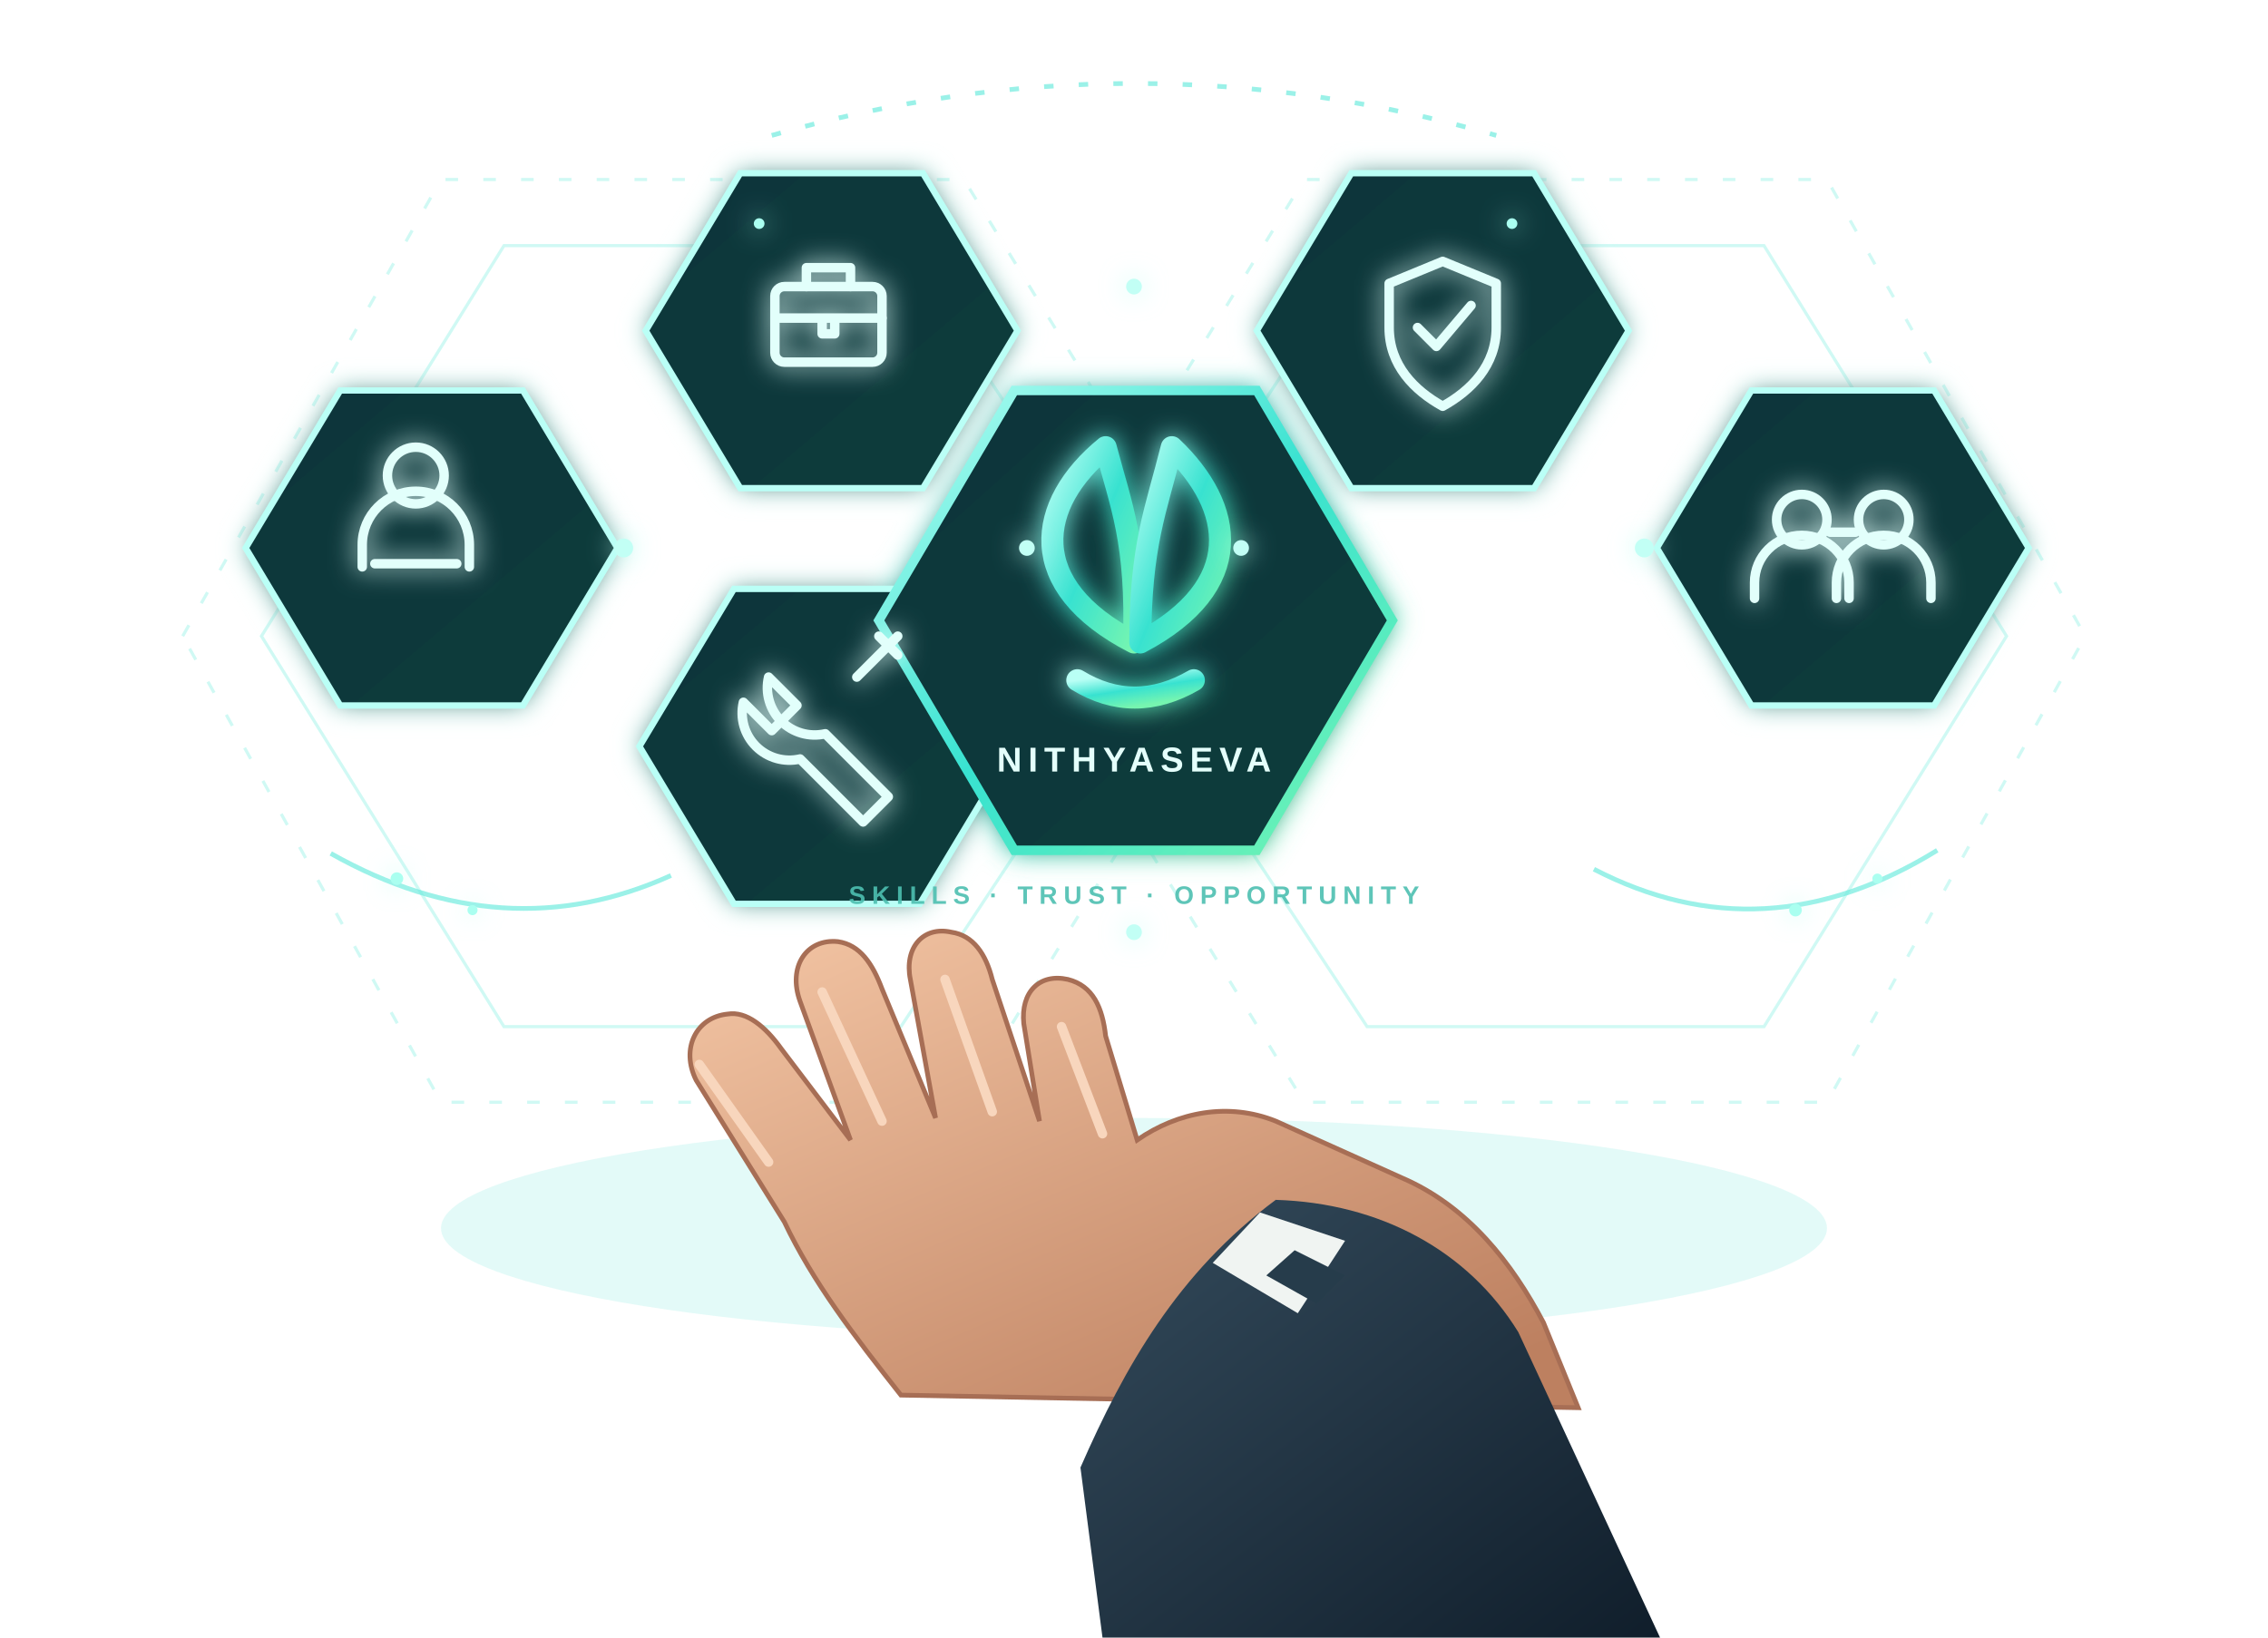
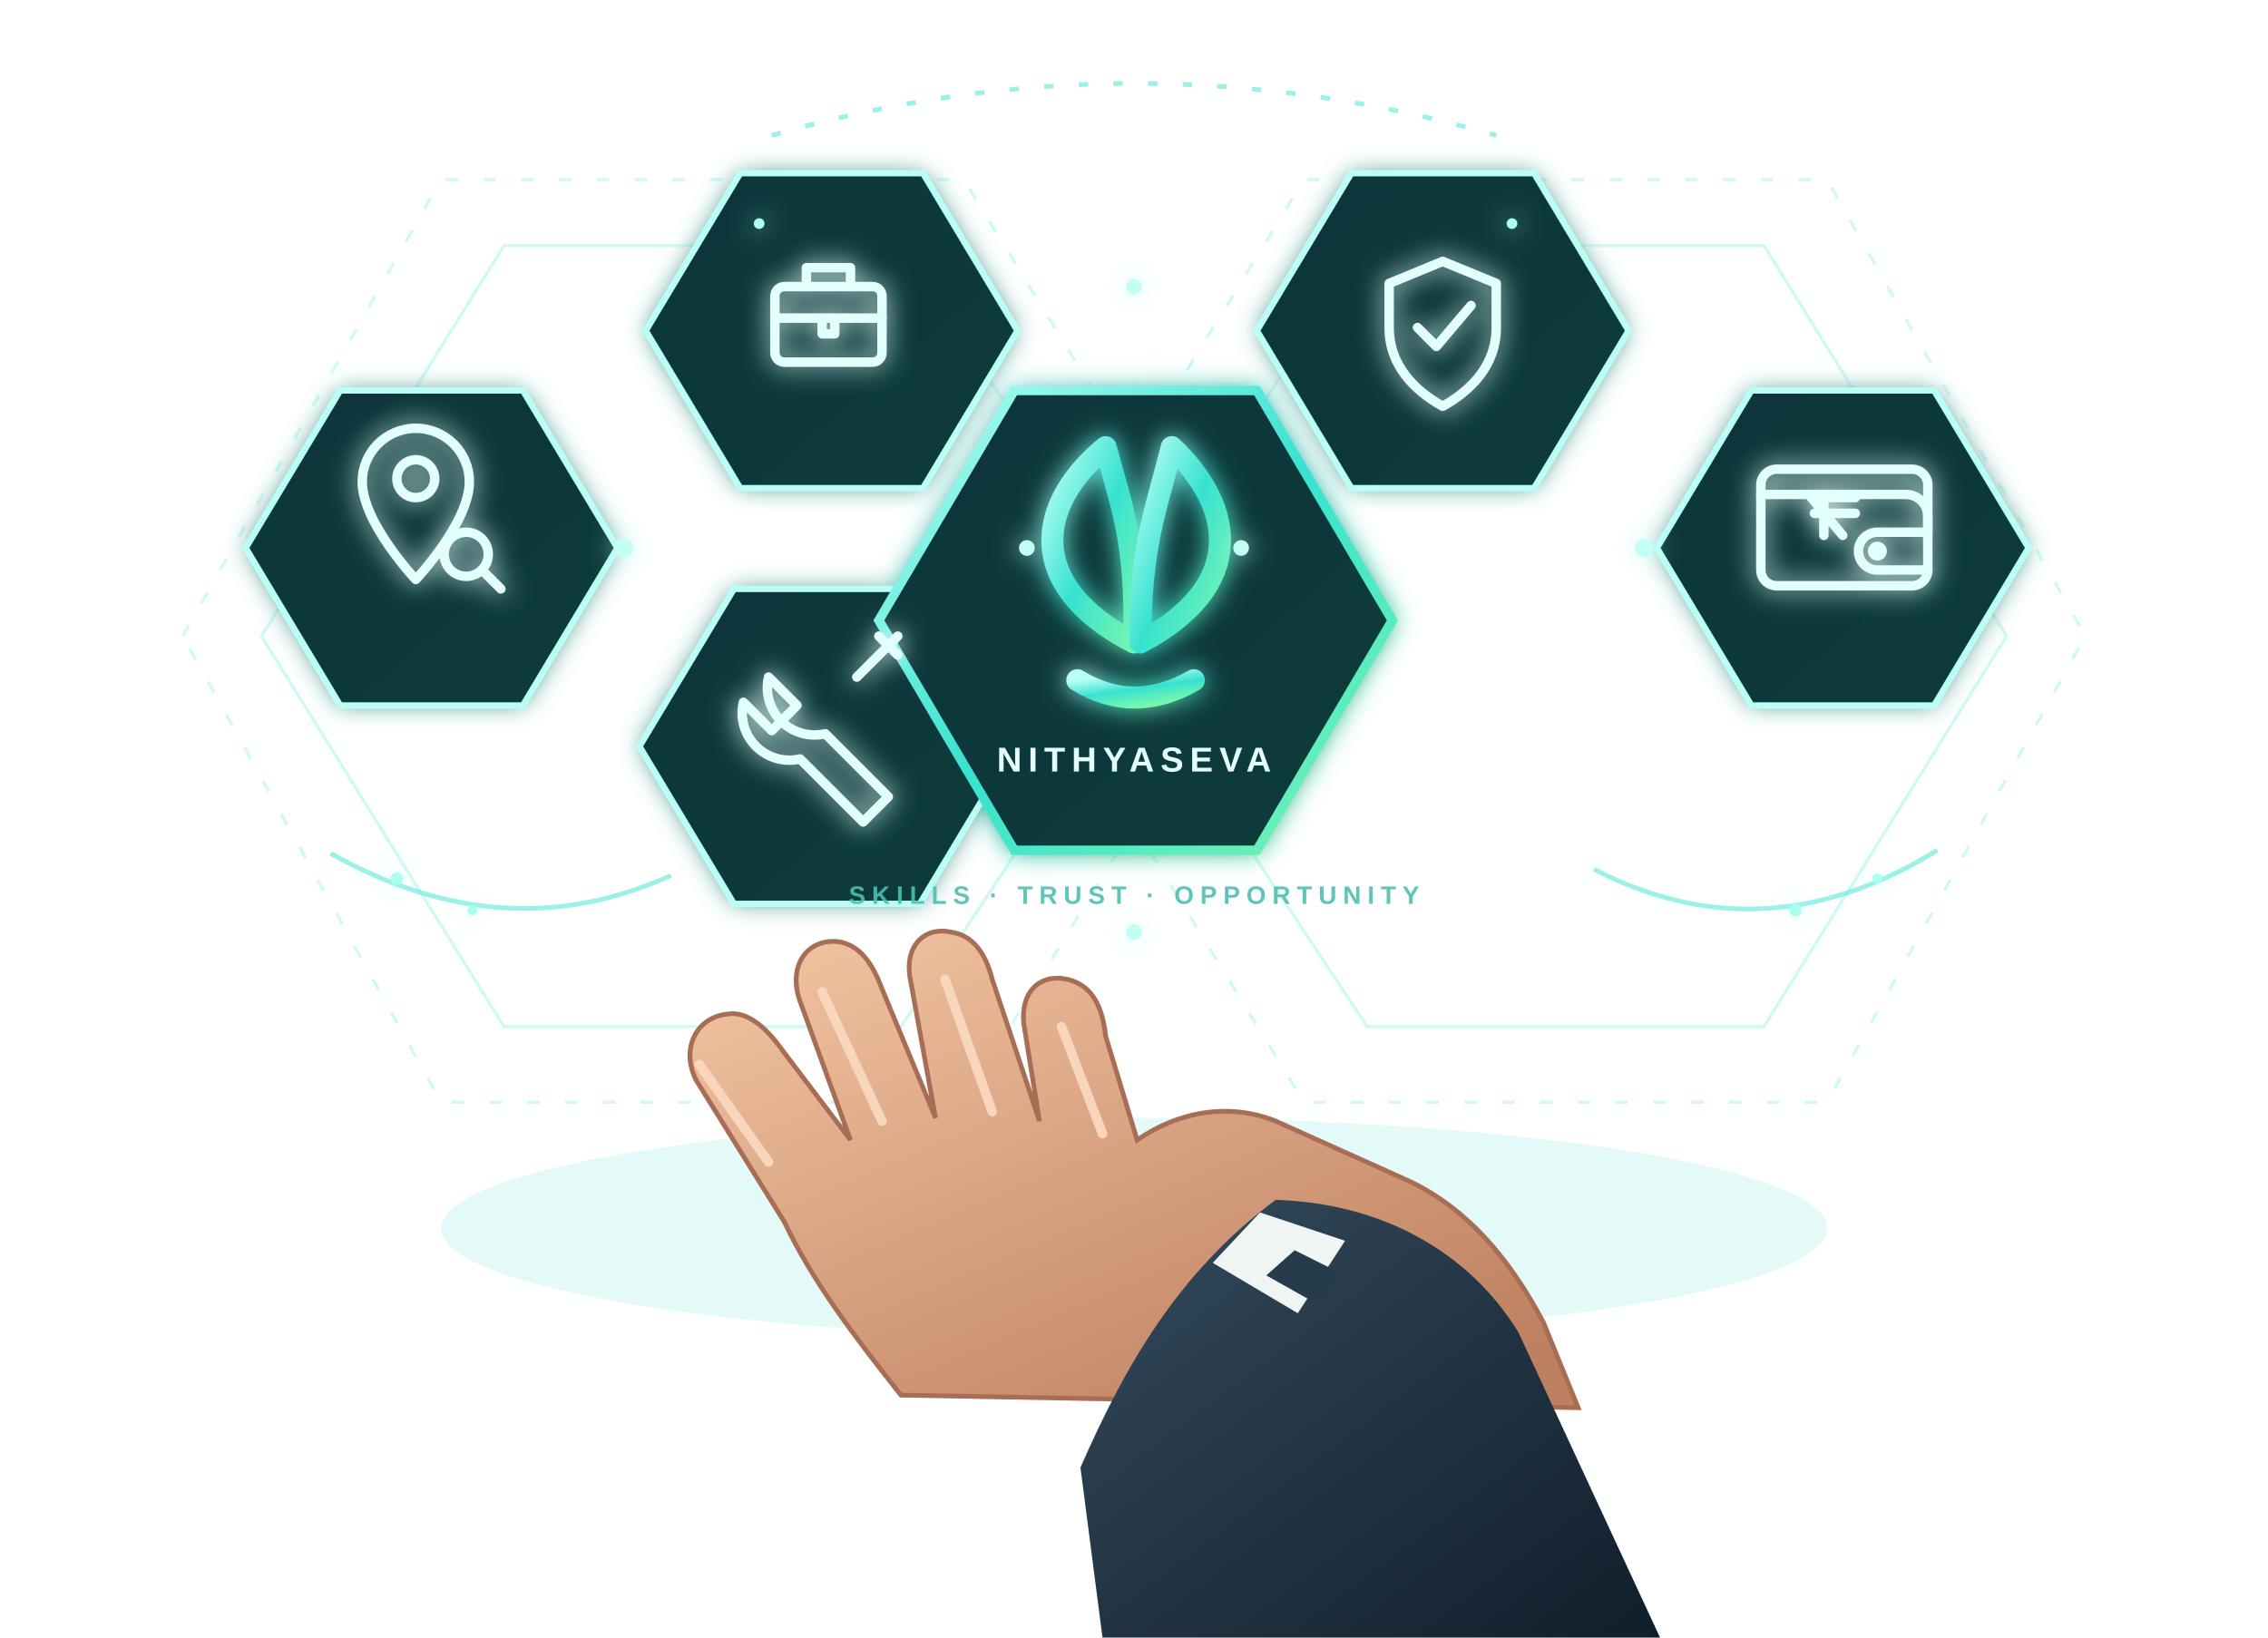
<svg xmlns="http://www.w3.org/2000/svg" viewBox="0 0 720 520" role="img" aria-labelledby="t d">
  <defs>
    <linearGradient id="g" x2="1" y2="1">
      <stop stop-color="#0b353b" />
      <stop offset="1" stop-color="#123c3a" />
    </linearGradient>
    <linearGradient id="c" x2="1" y2="1">
      <stop stop-color="#b9fff5" />
      <stop offset=".5" stop-color="#38e2d0" />
      <stop offset="1" stop-color="#76f5b0" />
    </linearGradient>
    <linearGradient id="s" x2="1" y2="1">
      <stop stop-color="#344b5c" />
      <stop offset="1" stop-color="#101e2b" />
    </linearGradient>
    <linearGradient id="h" x2=".8" y2="1">
      <stop stop-color="#f4c6a5" />
      <stop offset="1" stop-color="#bd8060" />
    </linearGradient>
    <filter id="glow" x="-40%" y="-40%" width="180%" height="180%">
      <feGaussianBlur stdDeviation="4" result="b" />
      <feMerge>
        <feMergeNode in="b" />
        <feMergeNode in="SourceGraphic" />
      </feMerge>
    </filter>
  </defs>
  <ellipse cx="360" cy="390" rx="220" ry="35" fill="#36dcca" opacity=".14" />
  <g fill="none" stroke="#61eadb" stroke-opacity=".3">
    <path d="M83 202 160 78H286L360 190 434 78H560L637 202 560 326H434L360 214 286 326H160Z" />
    <path d="M58 202 140 57H306L360 145 414 57H580L662 202 580 350H414L360 262 306 350H140Z" stroke-dasharray="4 8" />
  </g>
  <g filter="url(#glow)" stroke="#bafff6" stroke-width="2" fill="url(#g)">
    <path d="M78 174 108 124H166L196 174 166 224H108Z" />
    <path d="M205 105 235 55H293L323 105 293 155H235Z" />
    <path d="M203 237 233 187H292L322 237 292 287H233Z" />
    <path d="M399 105 429 55H487L517 105 487 155H429Z" />
    <path d="M526 174 556 124H614L644 174 614 224H556Z" />
    <path d="M279 197 322 124H399L442 197 399 270H322Z" stroke="url(#c)" stroke-width="3" />
  </g>
  <g fill="none" stroke="#e2fffb" stroke-width="3" stroke-linecap="round" stroke-linejoin="round" filter="url(#glow)">
-     <circle cx="132" cy="151" r="9" />
-     <path d="M115 180v-7a17 17 0 0 1 34 0v7M119 179h26" />
+     <path d="M132 184s-17-18-17-31a17 17 0 1 1 34 0c0 13-17 31-17 31z" />
+     <circle cx="132" cy="152" r="6" />
+     <circle cx="148" cy="176" r="7" />
+     <path d="m153 181 6 6" />
    <rect x="246" y="91" width="34" height="24" rx="3" />
    <path d="M256 91v-6h14v6M246 101h34M261 101v5h4v-5" />
    <path d="M244 215a15 15 0 0 0 18 18l20 20-8 8-20-20a15 15 0 0 1-18-18l9 9 8-8z" />
    <path d="m272 215 13-13m-6 0 6 6" />
    <path d="M458 83l17 7v14c0 12-8 20-17 25-9-5-17-13-17-25V90z" />
    <path d="m450 104 6 6 11-13" />
-     <circle cx="572" cy="165" r="8" />
-     <circle cx="598" cy="165" r="8" />
-     <path d="M557 190v-5a15 15 0 0 1 30 0v5M583 190v-5a15 15 0 0 1 30 0v5M581 169h8" />
+     <rect x="559" y="149" width="53" height="37" rx="5" />
+     <path d="M559 157h46a7 7 0 0 1 7 7v5h-16a6 6 0 0 0 0 12h16" />
+     <circle cx="596" cy="175" r="1.5" />
+     <path d="M576 158h13m-13 5h13m-10-5v12m-4-12 10 12" />
  </g>
  <g filter="url(#glow)" fill="none" stroke="url(#c)" stroke-width="7" stroke-linecap="round" stroke-linejoin="round">
    <path d="M360 204c-35-18-31-44-9-62 5 19 10 30 9 62z" />
    <path d="M362 204c34-18 30-43 10-62-5 20-10 31-10 62z" />
    <path d="M342 216q18 11 37 0" />
  </g>
  <text x="360" y="245" text-anchor="middle" fill="#e4fffb" font-family="Arial,sans-serif" font-size="11" font-weight="700" letter-spacing="2">NITHYASEVA</text>
  <text x="360" y="287" text-anchor="middle" fill="#4dbfb0" opacity=".9" font-family="Arial,sans-serif" font-size="8" font-weight="700" letter-spacing="2">SKILLS · TRUST · OPPORTUNITY</text>
  <g fill="#c2fff5" filter="url(#glow)">
    <circle cx="198" cy="174" r="3" />
    <circle cx="326" cy="174" r="2.5" />
    <circle cx="394" cy="174" r="2.5" />
    <circle cx="522" cy="174" r="3" />
    <circle cx="360" cy="91" r="2.5" />
    <circle cx="360" cy="296" r="2.5" />
  </g>
  <g fill="none" stroke="#65eadb" stroke-width="1.5" opacity=".65">
    <path d="M105 271 Q160 302 213 278" />
    <path d="M506 276 Q560 304 615 270" />
    <path d="M245 43 Q360 10 475 43" stroke-dasharray="3 8" />
  </g>
  <g fill="#aafff0" filter="url(#glow)">
    <circle cx="126" cy="279" r="2" />
    <circle cx="150" cy="289" r="1.6" />
    <circle cx="570" cy="289" r="2" />
    <circle cx="596" cy="279" r="1.6" />
    <circle cx="241" cy="71" r="1.7" />
    <circle cx="480" cy="71" r="1.7" />
  </g>
  <path d="M286 443c-15-19-28-36-37-55l-28-45c-5-10 0-20 10-21 6-1 12 4 17 11l22 29-16-44c-4-11 2-20 12-19 7 1 11 7 14 15l17 41-8-44c-2-10 4-17 13-15 7 1 11 7 13 15l15 45-5-31c-1-10 5-16 14-14 8 2 11 9 12 18l10 33c13-9 29-12 44-6l40 18c21 9 35 27 45 46l11 27z" fill="url(#h)" stroke="#a76e55" stroke-width="1.5" />
  <path d="M405 381c33 1 61 16 77 42l45 97H350l-7-54c14-32 31-62 62-85z" fill="url(#s)" />
  <path d="m400 385 27 9-15 23-27-16z" fill="#f0f4f2" />
  <path d="m411 397 16 8-9 9-16-9z" fill="#263c4b" />
  <g fill="none" stroke="#f8d6bd" stroke-width="3" stroke-linecap="round">
    <path d="m222 338 22 31m17-54 19 41m20-45 15 42m22-27 13 34" />
  </g>
</svg>
